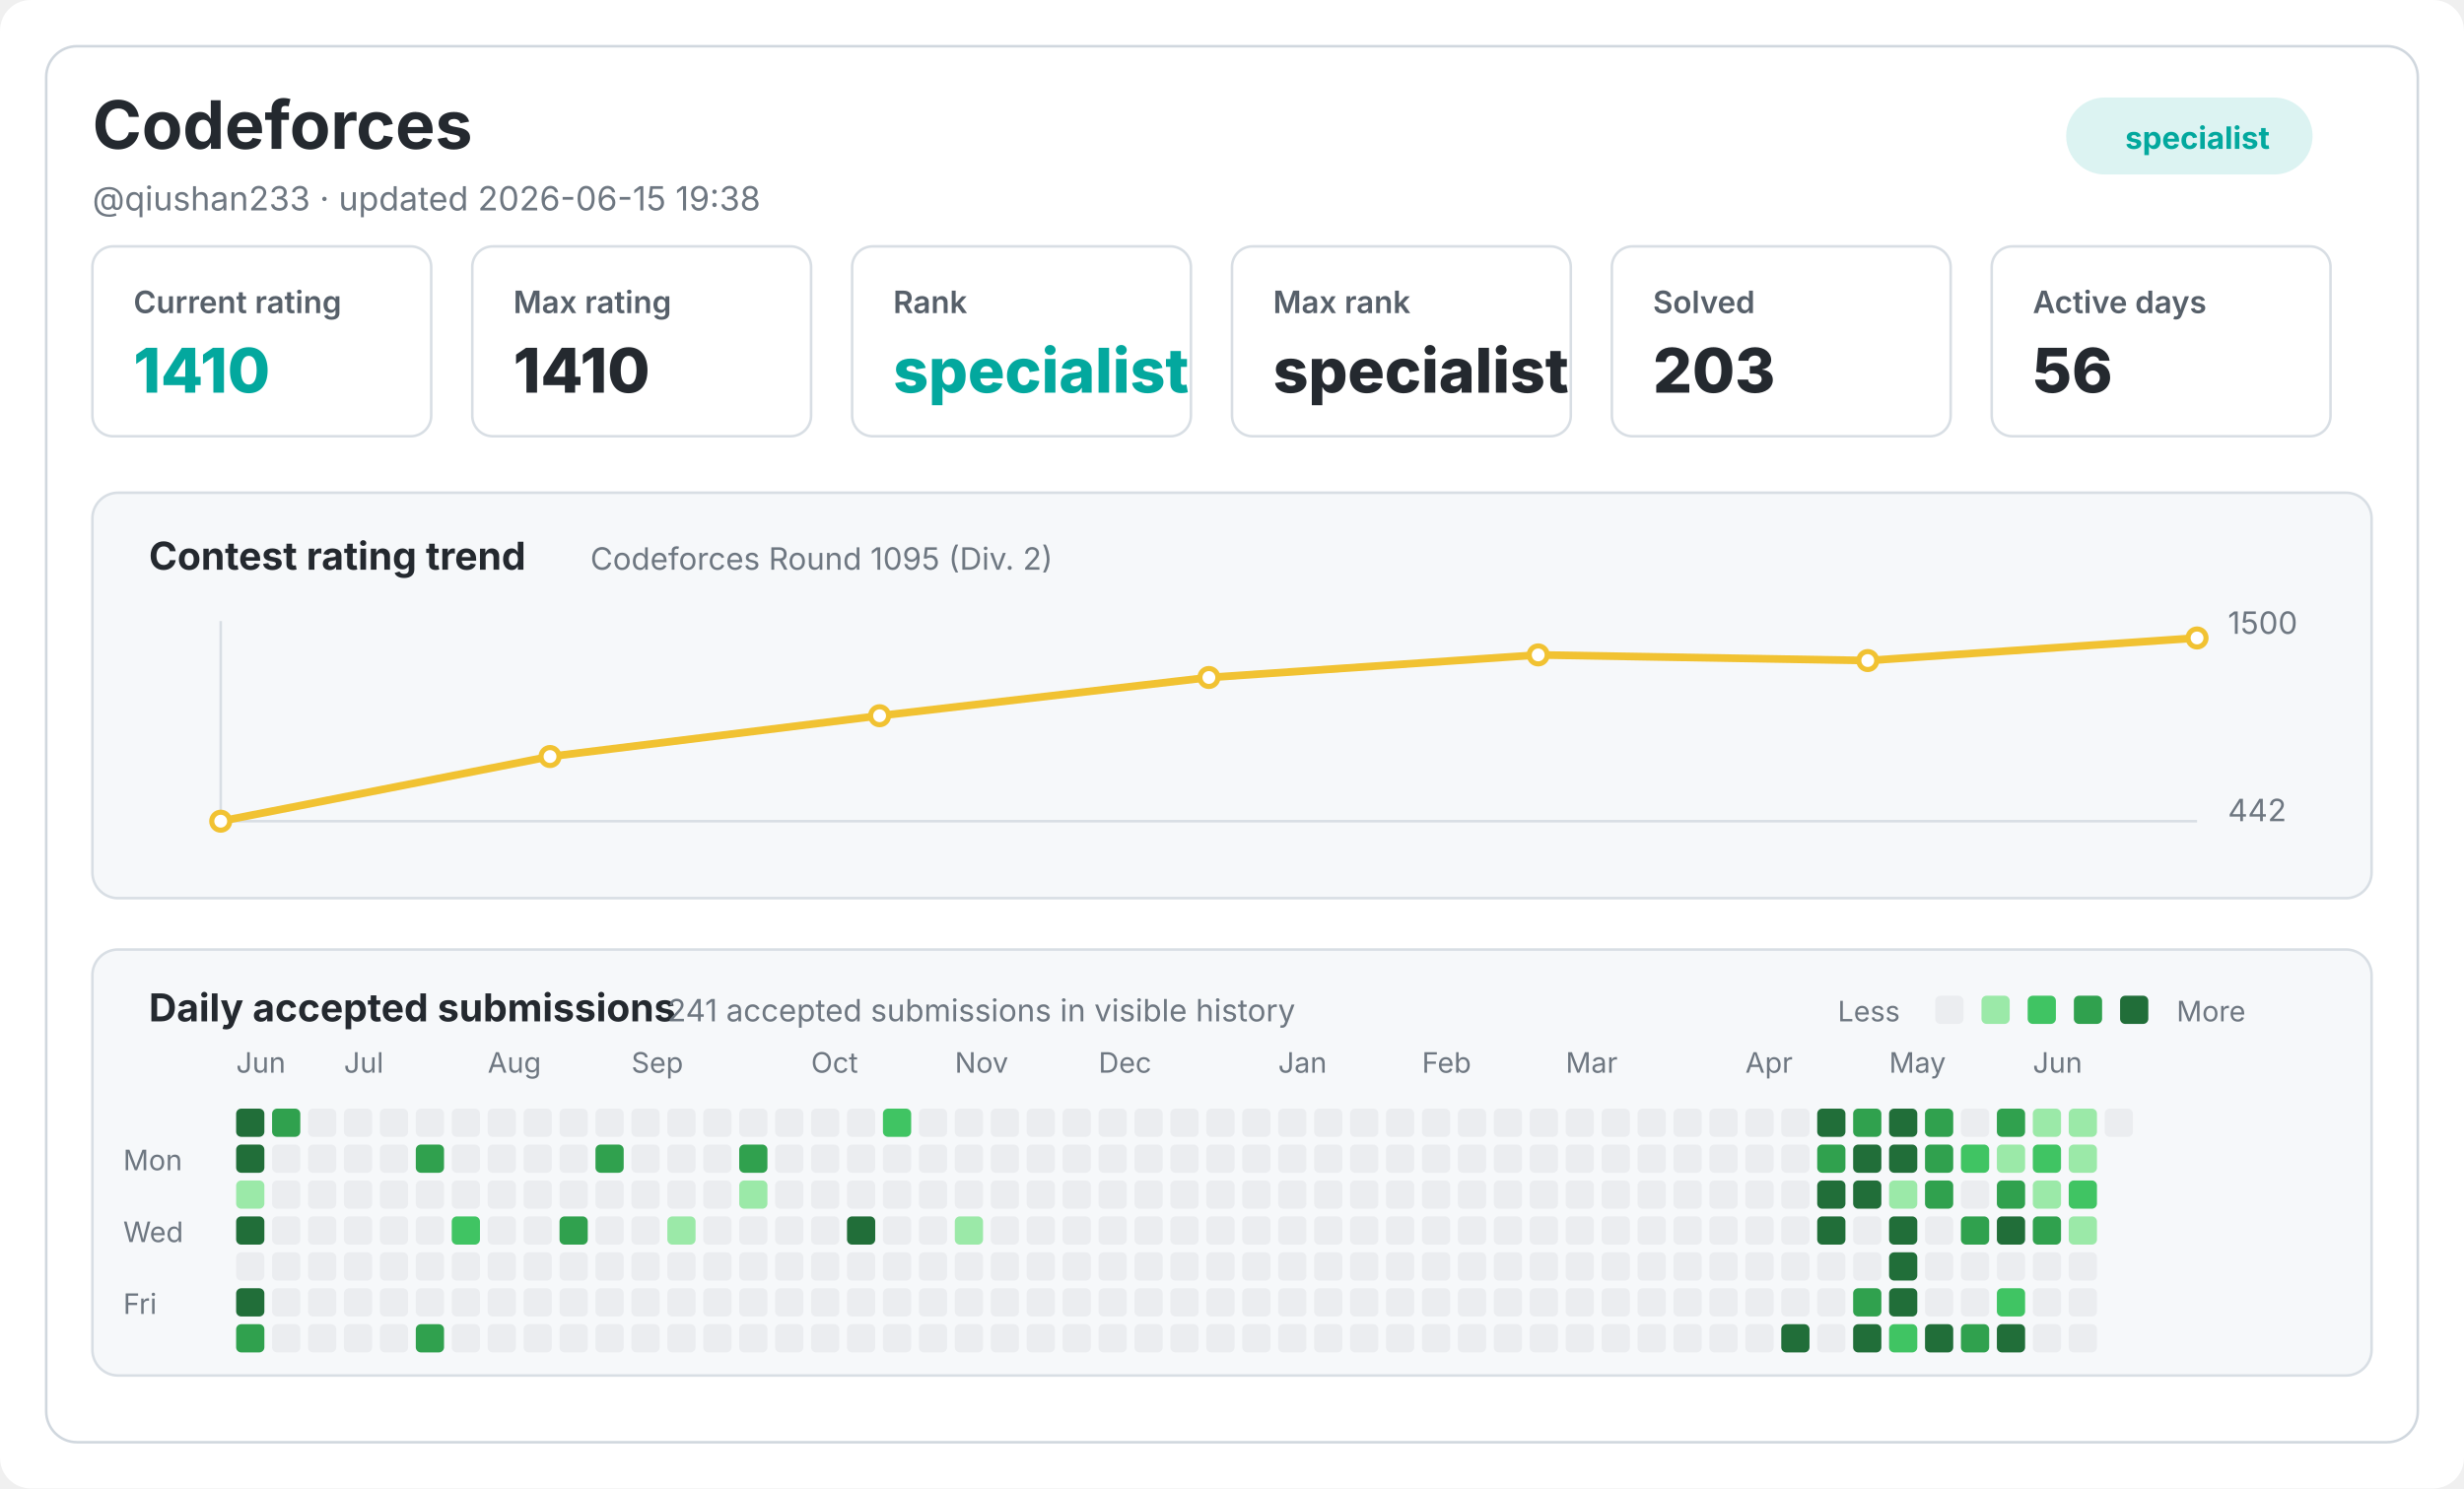
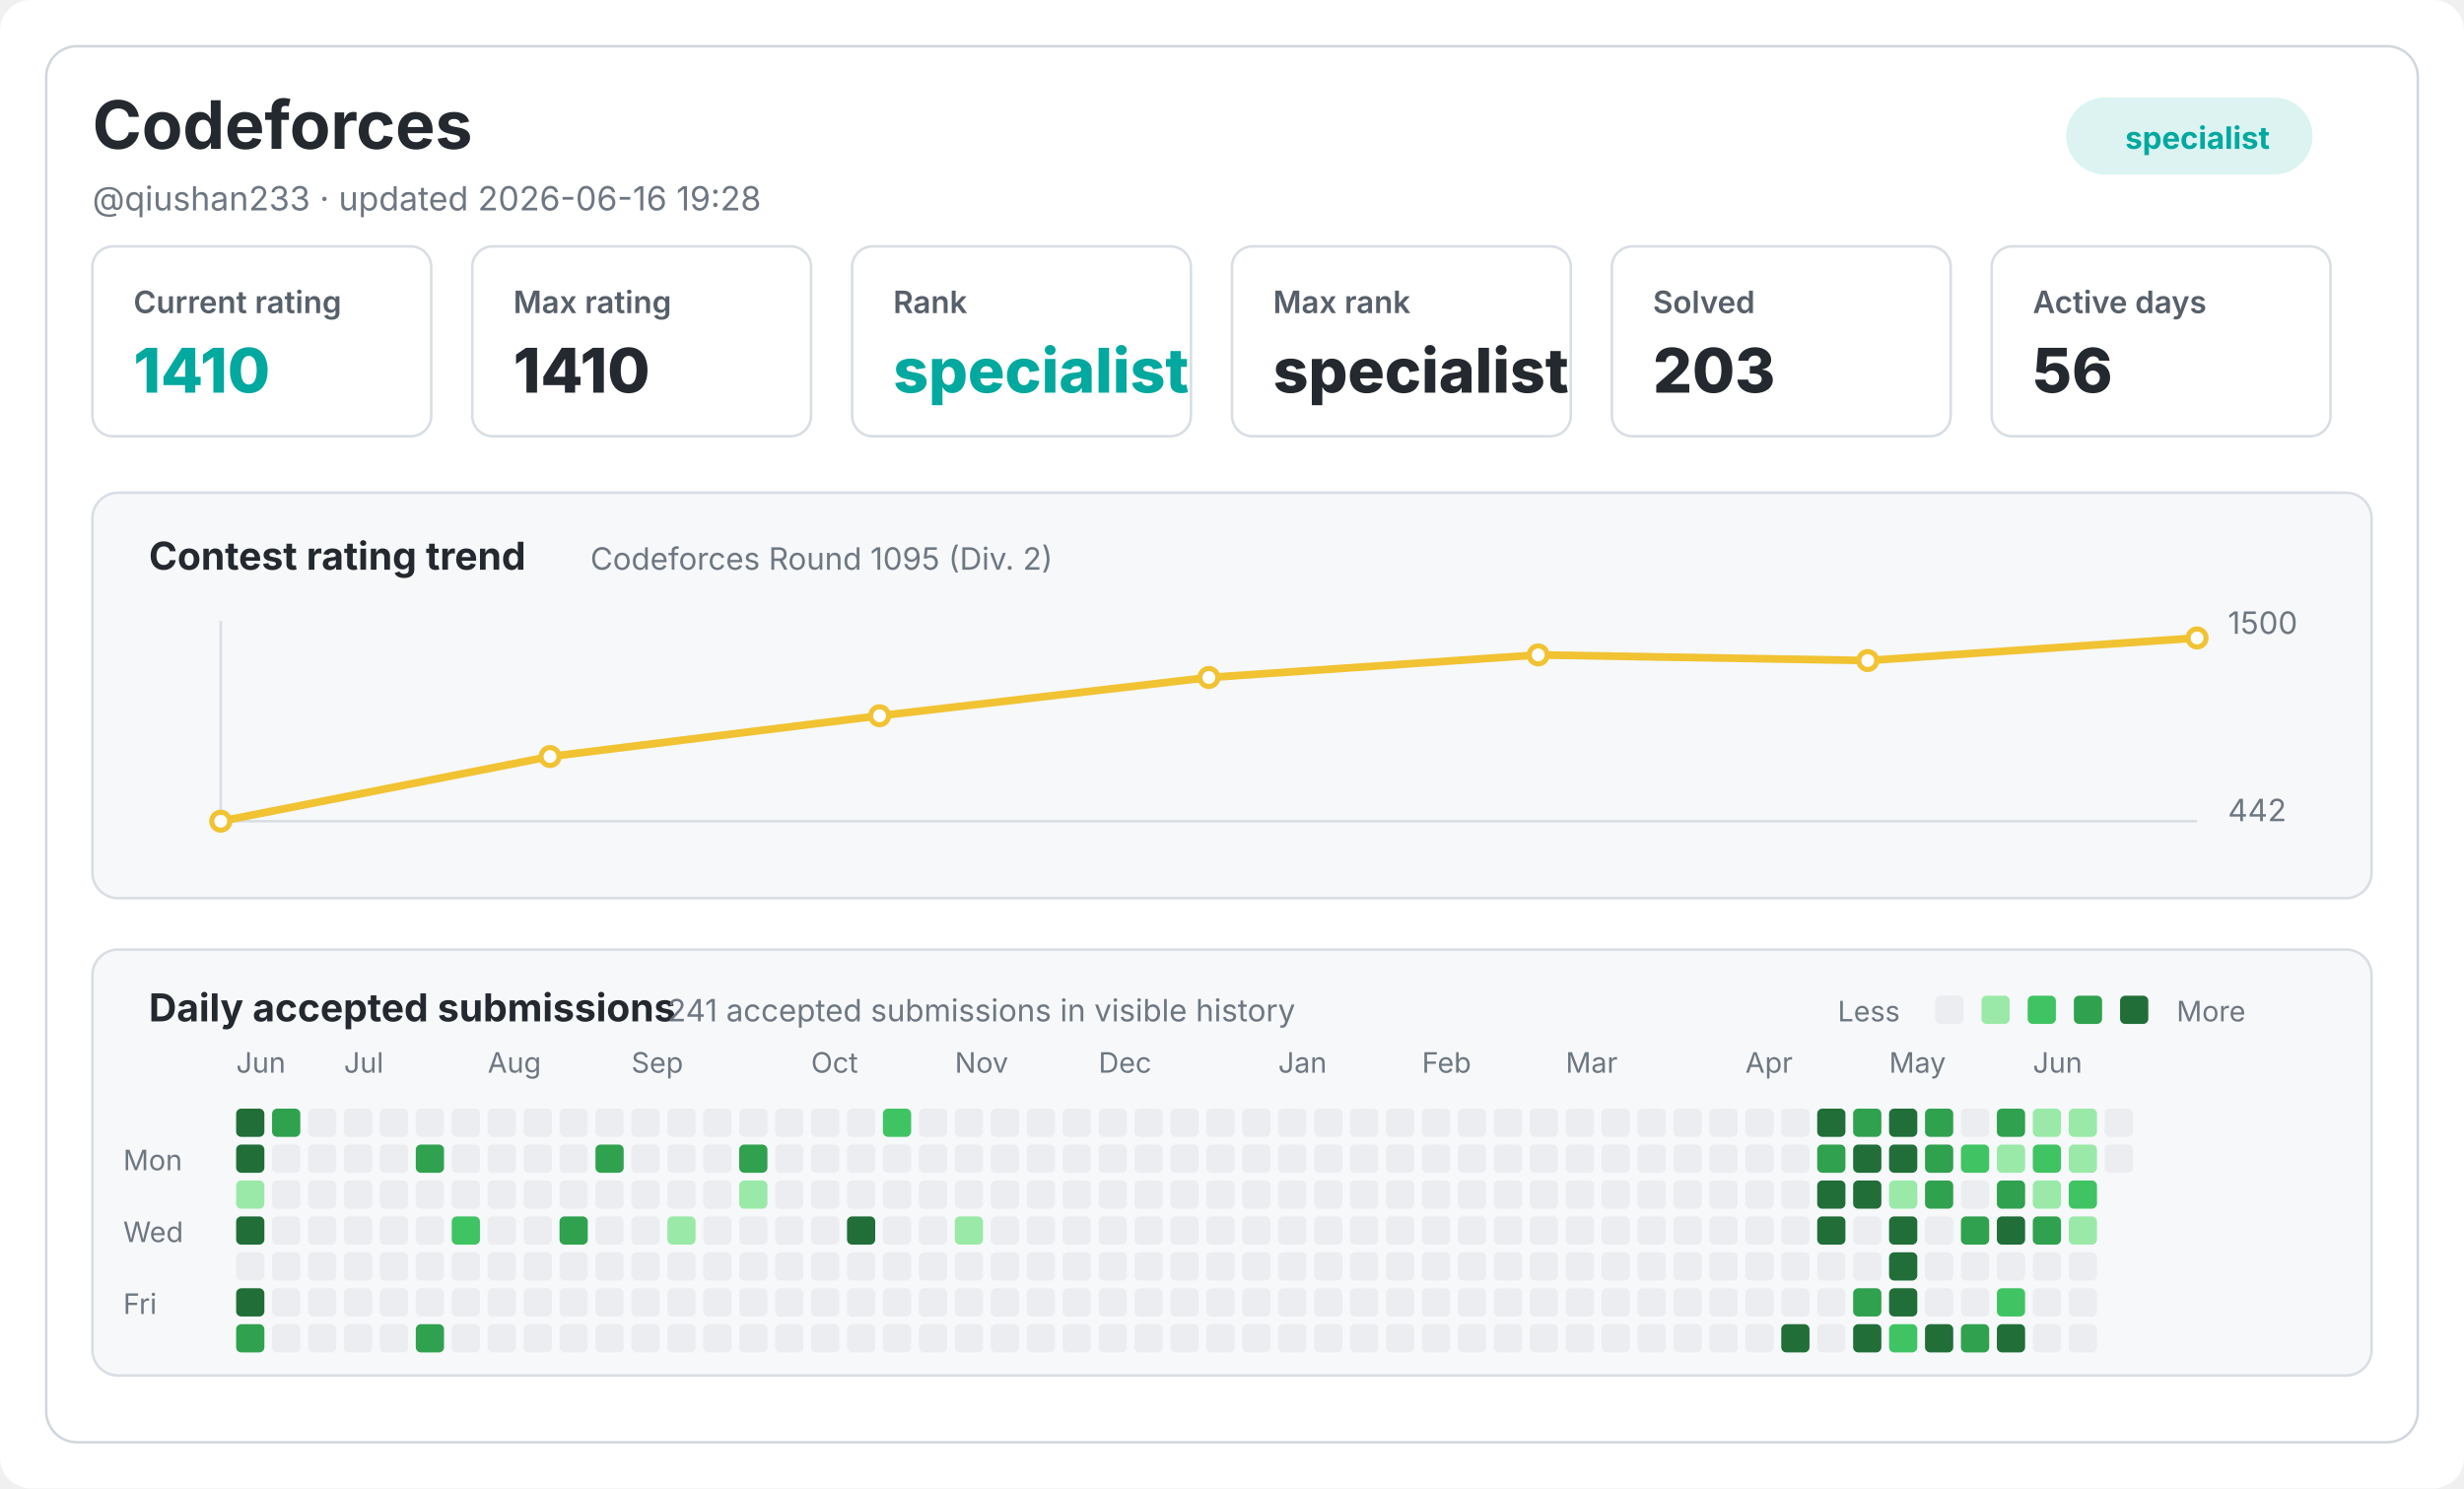
<svg xmlns="http://www.w3.org/2000/svg" width="960" height="580" viewBox="0 0 960 580" role="img" aria-label="Codeforces statistics for qiushan233">
  <style>
  .bg { fill: #ffffff; }
  .shell { fill: #ffffff; stroke: #d0d7de; }
  .soft { fill: #f6f8fa; stroke: #d8dee4; }
  .metric-card { fill: #ffffff; stroke: #d8dee4; }
  .title { font: 700 26px -apple-system,BlinkMacSystemFont,"Segoe UI",sans-serif; fill: #24292f; }
  .subtitle { font: 13px -apple-system,BlinkMacSystemFont,"Segoe UI",sans-serif; fill: #6e7781; }
  .section-title { font: 700 15px -apple-system,BlinkMacSystemFont,"Segoe UI",sans-serif; fill: #24292f; }
  .metric-label { font: 600 12px -apple-system,BlinkMacSystemFont,"Segoe UI",sans-serif; fill: #57606a; }
  .metric-value { font: 800 24px -apple-system,BlinkMacSystemFont,"Segoe UI",sans-serif; fill: #24292f; }
  .muted { font: 12px -apple-system,BlinkMacSystemFont,"Segoe UI",sans-serif; fill: #6e7781; }
  .small { font-size: 11px; }
  .rank { fill: #03a89e; }
  .grid { stroke: #d8dee4; stroke-width: 1; }
  .badge-bg { fill: #03a89e; opacity: 0.14; }
  .badge-text { font: 700 12px -apple-system,BlinkMacSystemFont,"Segoe UI",sans-serif; fill: #03a89e; }
  .heat-cell { cursor: default; transition: stroke 0.12s ease, stroke-width 0.12s ease; }
  .heat-cell:hover { stroke: #0969da; stroke-width: 1.5; }
</style>
  <rect class="bg" width="960" height="580" rx="12" />
  <rect class="shell" x="18" y="18" width="924" height="544" rx="12" />
  <text x="36" y="58" class="title">Codeforces</text>
-   <text x="36" y="82" class="subtitle">@qiushan233 · updated 2026-06-15 19:38</text>
+   <text x="36" y="82" class="subtitle">@qiushan233 · updated 2026-06-16 19:28</text>
  <rect x="805" y="38" width="96" height="30" rx="15" class="badge-bg" />
  <text x="828" y="58" class="badge-text">specialist</text>
  <rect x="36" y="96" width="132" height="74" rx="8" class="metric-card" />
  <text x="52" y="122" class="metric-label">Current rating</text>
  <text x="52" y="153" class="metric-value rank">1410</text>
  <rect x="184" y="96" width="132" height="74" rx="8" class="metric-card" />
  <text x="200" y="122" class="metric-label">Max rating</text>
  <text x="200" y="153" class="metric-value">1410</text>
  <rect x="332" y="96" width="132" height="74" rx="8" class="metric-card" />
  <text x="348" y="122" class="metric-label">Rank</text>
  <text x="348" y="153" class="metric-value rank">specialist</text>
  <rect x="480" y="96" width="132" height="74" rx="8" class="metric-card" />
  <text x="496" y="122" class="metric-label">Max rank</text>
  <text x="496" y="153" class="metric-value">specialist</text>
  <rect x="628" y="96" width="132" height="74" rx="8" class="metric-card" />
  <text x="644" y="122" class="metric-label">Solved</text>
  <text x="644" y="153" class="metric-value">203</text>
  <rect x="776" y="96" width="132" height="74" rx="8" class="metric-card" />
  <text x="792" y="122" class="metric-label">Active days</text>
  <text x="792" y="153" class="metric-value">56</text>
  <rect class="soft" x="36" y="192" width="888" height="158" rx="10" />
  <text x="58" y="222" class="section-title">Contest rating trend</text>
  <text x="230" y="222" class="muted">Codeforces Round 1095 (Div. 2)</text>
  <line x1="86" y1="320" x2="856" y2="320" class="grid" />
  <line x1="86" y1="242" x2="86" y2="320" class="grid" />
  <text x="868" y="247" class="muted">1500</text>
  <text x="868" y="320" class="muted">442</text>
  <polyline points="86.0,320.0 214.3,294.8 342.7,278.9 471.0,264.0 599.3,255.2 727.7,257.4 856.0,248.6" fill="none" stroke="#f1c232" stroke-width="3" stroke-linecap="round" stroke-linejoin="round" />
  <circle cx="86.0" cy="320.0" r="3.5" fill="#fff" stroke="#f1c232" stroke-width="2" />
  <circle cx="214.3" cy="294.8" r="3.5" fill="#fff" stroke="#f1c232" stroke-width="2" />
  <circle cx="342.7" cy="278.9" r="3.5" fill="#fff" stroke="#f1c232" stroke-width="2" />
  <circle cx="471.0" cy="264.0" r="3.5" fill="#fff" stroke="#f1c232" stroke-width="2" />
  <circle cx="599.3" cy="255.2" r="3.5" fill="#fff" stroke="#f1c232" stroke-width="2" />
  <circle cx="727.7" cy="257.4" r="3.5" fill="#fff" stroke="#f1c232" stroke-width="2" />
  <circle cx="856.0" cy="248.6" r="3.5" fill="#fff" stroke="#f1c232" stroke-width="2" />
  <rect class="soft" x="36" y="370" width="888" height="166" rx="10" />
  <text x="58" y="398" class="section-title">Daily accepted submissions</text>
  <text x="260" y="398" class="muted">241 accepted submissions in visible history</text>
  <text x="92" y="418" class="muted small">Jun</text>
  <text x="134" y="418" class="muted small">Jul</text>
  <text x="190" y="418" class="muted small">Aug</text>
  <text x="246" y="418" class="muted small">Sep</text>
  <text x="316" y="418" class="muted small">Oct</text>
  <text x="372" y="418" class="muted small">Nov</text>
  <text x="428" y="418" class="muted small">Dec</text>
  <text x="498" y="418" class="muted small">Jan</text>
  <text x="554" y="418" class="muted small">Feb</text>
  <text x="610" y="418" class="muted small">Mar</text>
  <text x="680" y="418" class="muted small">Apr</text>
  <text x="736" y="418" class="muted small">May</text>
  <text x="792" y="418" class="muted small">Jun</text>
  <text x="48" y="456" class="muted small">Mon</text>
  <text x="48" y="484" class="muted small">Wed</text>
  <text x="48" y="512" class="muted small">Fri</text>
  <rect class="heat-cell" x="92" y="432" width="11" height="11" rx="2" fill="#216e39" />
  <rect class="heat-cell" x="92" y="446" width="11" height="11" rx="2" fill="#216e39" />
  <rect class="heat-cell" x="92" y="460" width="11" height="11" rx="2" fill="#9be9a8" />
  <rect class="heat-cell" x="92" y="474" width="11" height="11" rx="2" fill="#216e39" />
  <rect class="heat-cell" x="92" y="488" width="11" height="11" rx="2" fill="#ebedf0" />
  <rect class="heat-cell" x="92" y="502" width="11" height="11" rx="2" fill="#216e39" />
  <rect class="heat-cell" x="92" y="516" width="11" height="11" rx="2" fill="#30a14e" />
  <rect class="heat-cell" x="106" y="432" width="11" height="11" rx="2" fill="#30a14e" />
  <rect class="heat-cell" x="106" y="446" width="11" height="11" rx="2" fill="#ebedf0" />
  <rect class="heat-cell" x="106" y="460" width="11" height="11" rx="2" fill="#ebedf0" />
  <rect class="heat-cell" x="106" y="474" width="11" height="11" rx="2" fill="#ebedf0" />
  <rect class="heat-cell" x="106" y="488" width="11" height="11" rx="2" fill="#ebedf0" />
  <rect class="heat-cell" x="106" y="502" width="11" height="11" rx="2" fill="#ebedf0" />
  <rect class="heat-cell" x="106" y="516" width="11" height="11" rx="2" fill="#ebedf0" />
  <rect class="heat-cell" x="120" y="432" width="11" height="11" rx="2" fill="#ebedf0" />
  <rect class="heat-cell" x="120" y="446" width="11" height="11" rx="2" fill="#ebedf0" />
  <rect class="heat-cell" x="120" y="460" width="11" height="11" rx="2" fill="#ebedf0" />
  <rect class="heat-cell" x="120" y="474" width="11" height="11" rx="2" fill="#ebedf0" />
  <rect class="heat-cell" x="120" y="488" width="11" height="11" rx="2" fill="#ebedf0" />
  <rect class="heat-cell" x="120" y="502" width="11" height="11" rx="2" fill="#ebedf0" />
  <rect class="heat-cell" x="120" y="516" width="11" height="11" rx="2" fill="#ebedf0" />
  <rect class="heat-cell" x="134" y="432" width="11" height="11" rx="2" fill="#ebedf0" />
  <rect class="heat-cell" x="134" y="446" width="11" height="11" rx="2" fill="#ebedf0" />
  <rect class="heat-cell" x="134" y="460" width="11" height="11" rx="2" fill="#ebedf0" />
  <rect class="heat-cell" x="134" y="474" width="11" height="11" rx="2" fill="#ebedf0" />
  <rect class="heat-cell" x="134" y="488" width="11" height="11" rx="2" fill="#ebedf0" />
  <rect class="heat-cell" x="134" y="502" width="11" height="11" rx="2" fill="#ebedf0" />
  <rect class="heat-cell" x="134" y="516" width="11" height="11" rx="2" fill="#ebedf0" />
  <rect class="heat-cell" x="148" y="432" width="11" height="11" rx="2" fill="#ebedf0" />
  <rect class="heat-cell" x="148" y="446" width="11" height="11" rx="2" fill="#ebedf0" />
  <rect class="heat-cell" x="148" y="460" width="11" height="11" rx="2" fill="#ebedf0" />
  <rect class="heat-cell" x="148" y="474" width="11" height="11" rx="2" fill="#ebedf0" />
  <rect class="heat-cell" x="148" y="488" width="11" height="11" rx="2" fill="#ebedf0" />
  <rect class="heat-cell" x="148" y="502" width="11" height="11" rx="2" fill="#ebedf0" />
  <rect class="heat-cell" x="148" y="516" width="11" height="11" rx="2" fill="#ebedf0" />
  <rect class="heat-cell" x="162" y="432" width="11" height="11" rx="2" fill="#ebedf0" />
  <rect class="heat-cell" x="162" y="446" width="11" height="11" rx="2" fill="#30a14e" />
  <rect class="heat-cell" x="162" y="460" width="11" height="11" rx="2" fill="#ebedf0" />
  <rect class="heat-cell" x="162" y="474" width="11" height="11" rx="2" fill="#ebedf0" />
  <rect class="heat-cell" x="162" y="488" width="11" height="11" rx="2" fill="#ebedf0" />
  <rect class="heat-cell" x="162" y="502" width="11" height="11" rx="2" fill="#ebedf0" />
  <rect class="heat-cell" x="162" y="516" width="11" height="11" rx="2" fill="#30a14e" />
  <rect class="heat-cell" x="176" y="432" width="11" height="11" rx="2" fill="#ebedf0" />
  <rect class="heat-cell" x="176" y="446" width="11" height="11" rx="2" fill="#ebedf0" />
  <rect class="heat-cell" x="176" y="460" width="11" height="11" rx="2" fill="#ebedf0" />
  <rect class="heat-cell" x="176" y="474" width="11" height="11" rx="2" fill="#40c463" />
  <rect class="heat-cell" x="176" y="488" width="11" height="11" rx="2" fill="#ebedf0" />
  <rect class="heat-cell" x="176" y="502" width="11" height="11" rx="2" fill="#ebedf0" />
  <rect class="heat-cell" x="176" y="516" width="11" height="11" rx="2" fill="#ebedf0" />
  <rect class="heat-cell" x="190" y="432" width="11" height="11" rx="2" fill="#ebedf0" />
  <rect class="heat-cell" x="190" y="446" width="11" height="11" rx="2" fill="#ebedf0" />
  <rect class="heat-cell" x="190" y="460" width="11" height="11" rx="2" fill="#ebedf0" />
  <rect class="heat-cell" x="190" y="474" width="11" height="11" rx="2" fill="#ebedf0" />
  <rect class="heat-cell" x="190" y="488" width="11" height="11" rx="2" fill="#ebedf0" />
  <rect class="heat-cell" x="190" y="502" width="11" height="11" rx="2" fill="#ebedf0" />
  <rect class="heat-cell" x="190" y="516" width="11" height="11" rx="2" fill="#ebedf0" />
  <rect class="heat-cell" x="204" y="432" width="11" height="11" rx="2" fill="#ebedf0" />
  <rect class="heat-cell" x="204" y="446" width="11" height="11" rx="2" fill="#ebedf0" />
  <rect class="heat-cell" x="204" y="460" width="11" height="11" rx="2" fill="#ebedf0" />
  <rect class="heat-cell" x="204" y="474" width="11" height="11" rx="2" fill="#ebedf0" />
  <rect class="heat-cell" x="204" y="488" width="11" height="11" rx="2" fill="#ebedf0" />
  <rect class="heat-cell" x="204" y="502" width="11" height="11" rx="2" fill="#ebedf0" />
  <rect class="heat-cell" x="204" y="516" width="11" height="11" rx="2" fill="#ebedf0" />
  <rect class="heat-cell" x="218" y="432" width="11" height="11" rx="2" fill="#ebedf0" />
  <rect class="heat-cell" x="218" y="446" width="11" height="11" rx="2" fill="#ebedf0" />
  <rect class="heat-cell" x="218" y="460" width="11" height="11" rx="2" fill="#ebedf0" />
  <rect class="heat-cell" x="218" y="474" width="11" height="11" rx="2" fill="#30a14e" />
  <rect class="heat-cell" x="218" y="488" width="11" height="11" rx="2" fill="#ebedf0" />
  <rect class="heat-cell" x="218" y="502" width="11" height="11" rx="2" fill="#ebedf0" />
  <rect class="heat-cell" x="218" y="516" width="11" height="11" rx="2" fill="#ebedf0" />
  <rect class="heat-cell" x="232" y="432" width="11" height="11" rx="2" fill="#ebedf0" />
  <rect class="heat-cell" x="232" y="446" width="11" height="11" rx="2" fill="#30a14e" />
  <rect class="heat-cell" x="232" y="460" width="11" height="11" rx="2" fill="#ebedf0" />
  <rect class="heat-cell" x="232" y="474" width="11" height="11" rx="2" fill="#ebedf0" />
  <rect class="heat-cell" x="232" y="488" width="11" height="11" rx="2" fill="#ebedf0" />
  <rect class="heat-cell" x="232" y="502" width="11" height="11" rx="2" fill="#ebedf0" />
  <rect class="heat-cell" x="232" y="516" width="11" height="11" rx="2" fill="#ebedf0" />
  <rect class="heat-cell" x="246" y="432" width="11" height="11" rx="2" fill="#ebedf0" />
  <rect class="heat-cell" x="246" y="446" width="11" height="11" rx="2" fill="#ebedf0" />
  <rect class="heat-cell" x="246" y="460" width="11" height="11" rx="2" fill="#ebedf0" />
  <rect class="heat-cell" x="246" y="474" width="11" height="11" rx="2" fill="#ebedf0" />
  <rect class="heat-cell" x="246" y="488" width="11" height="11" rx="2" fill="#ebedf0" />
  <rect class="heat-cell" x="246" y="502" width="11" height="11" rx="2" fill="#ebedf0" />
  <rect class="heat-cell" x="246" y="516" width="11" height="11" rx="2" fill="#ebedf0" />
  <rect class="heat-cell" x="260" y="432" width="11" height="11" rx="2" fill="#ebedf0" />
  <rect class="heat-cell" x="260" y="446" width="11" height="11" rx="2" fill="#ebedf0" />
  <rect class="heat-cell" x="260" y="460" width="11" height="11" rx="2" fill="#ebedf0" />
  <rect class="heat-cell" x="260" y="474" width="11" height="11" rx="2" fill="#9be9a8" />
  <rect class="heat-cell" x="260" y="488" width="11" height="11" rx="2" fill="#ebedf0" />
  <rect class="heat-cell" x="260" y="502" width="11" height="11" rx="2" fill="#ebedf0" />
  <rect class="heat-cell" x="260" y="516" width="11" height="11" rx="2" fill="#ebedf0" />
  <rect class="heat-cell" x="274" y="432" width="11" height="11" rx="2" fill="#ebedf0" />
  <rect class="heat-cell" x="274" y="446" width="11" height="11" rx="2" fill="#ebedf0" />
  <rect class="heat-cell" x="274" y="460" width="11" height="11" rx="2" fill="#ebedf0" />
  <rect class="heat-cell" x="274" y="474" width="11" height="11" rx="2" fill="#ebedf0" />
  <rect class="heat-cell" x="274" y="488" width="11" height="11" rx="2" fill="#ebedf0" />
  <rect class="heat-cell" x="274" y="502" width="11" height="11" rx="2" fill="#ebedf0" />
  <rect class="heat-cell" x="274" y="516" width="11" height="11" rx="2" fill="#ebedf0" />
  <rect class="heat-cell" x="288" y="432" width="11" height="11" rx="2" fill="#ebedf0" />
  <rect class="heat-cell" x="288" y="446" width="11" height="11" rx="2" fill="#30a14e" />
  <rect class="heat-cell" x="288" y="460" width="11" height="11" rx="2" fill="#9be9a8" />
  <rect class="heat-cell" x="288" y="474" width="11" height="11" rx="2" fill="#ebedf0" />
  <rect class="heat-cell" x="288" y="488" width="11" height="11" rx="2" fill="#ebedf0" />
  <rect class="heat-cell" x="288" y="502" width="11" height="11" rx="2" fill="#ebedf0" />
  <rect class="heat-cell" x="288" y="516" width="11" height="11" rx="2" fill="#ebedf0" />
  <rect class="heat-cell" x="302" y="432" width="11" height="11" rx="2" fill="#ebedf0" />
  <rect class="heat-cell" x="302" y="446" width="11" height="11" rx="2" fill="#ebedf0" />
  <rect class="heat-cell" x="302" y="460" width="11" height="11" rx="2" fill="#ebedf0" />
  <rect class="heat-cell" x="302" y="474" width="11" height="11" rx="2" fill="#ebedf0" />
  <rect class="heat-cell" x="302" y="488" width="11" height="11" rx="2" fill="#ebedf0" />
  <rect class="heat-cell" x="302" y="502" width="11" height="11" rx="2" fill="#ebedf0" />
  <rect class="heat-cell" x="302" y="516" width="11" height="11" rx="2" fill="#ebedf0" />
  <rect class="heat-cell" x="316" y="432" width="11" height="11" rx="2" fill="#ebedf0" />
  <rect class="heat-cell" x="316" y="446" width="11" height="11" rx="2" fill="#ebedf0" />
  <rect class="heat-cell" x="316" y="460" width="11" height="11" rx="2" fill="#ebedf0" />
  <rect class="heat-cell" x="316" y="474" width="11" height="11" rx="2" fill="#ebedf0" />
  <rect class="heat-cell" x="316" y="488" width="11" height="11" rx="2" fill="#ebedf0" />
  <rect class="heat-cell" x="316" y="502" width="11" height="11" rx="2" fill="#ebedf0" />
  <rect class="heat-cell" x="316" y="516" width="11" height="11" rx="2" fill="#ebedf0" />
  <rect class="heat-cell" x="330" y="432" width="11" height="11" rx="2" fill="#ebedf0" />
  <rect class="heat-cell" x="330" y="446" width="11" height="11" rx="2" fill="#ebedf0" />
  <rect class="heat-cell" x="330" y="460" width="11" height="11" rx="2" fill="#ebedf0" />
  <rect class="heat-cell" x="330" y="474" width="11" height="11" rx="2" fill="#216e39" />
  <rect class="heat-cell" x="330" y="488" width="11" height="11" rx="2" fill="#ebedf0" />
  <rect class="heat-cell" x="330" y="502" width="11" height="11" rx="2" fill="#ebedf0" />
  <rect class="heat-cell" x="330" y="516" width="11" height="11" rx="2" fill="#ebedf0" />
  <rect class="heat-cell" x="344" y="432" width="11" height="11" rx="2" fill="#40c463" />
  <rect class="heat-cell" x="344" y="446" width="11" height="11" rx="2" fill="#ebedf0" />
  <rect class="heat-cell" x="344" y="460" width="11" height="11" rx="2" fill="#ebedf0" />
  <rect class="heat-cell" x="344" y="474" width="11" height="11" rx="2" fill="#ebedf0" />
  <rect class="heat-cell" x="344" y="488" width="11" height="11" rx="2" fill="#ebedf0" />
  <rect class="heat-cell" x="344" y="502" width="11" height="11" rx="2" fill="#ebedf0" />
  <rect class="heat-cell" x="344" y="516" width="11" height="11" rx="2" fill="#ebedf0" />
  <rect class="heat-cell" x="358" y="432" width="11" height="11" rx="2" fill="#ebedf0" />
  <rect class="heat-cell" x="358" y="446" width="11" height="11" rx="2" fill="#ebedf0" />
  <rect class="heat-cell" x="358" y="460" width="11" height="11" rx="2" fill="#ebedf0" />
  <rect class="heat-cell" x="358" y="474" width="11" height="11" rx="2" fill="#ebedf0" />
  <rect class="heat-cell" x="358" y="488" width="11" height="11" rx="2" fill="#ebedf0" />
  <rect class="heat-cell" x="358" y="502" width="11" height="11" rx="2" fill="#ebedf0" />
  <rect class="heat-cell" x="358" y="516" width="11" height="11" rx="2" fill="#ebedf0" />
  <rect class="heat-cell" x="372" y="432" width="11" height="11" rx="2" fill="#ebedf0" />
  <rect class="heat-cell" x="372" y="446" width="11" height="11" rx="2" fill="#ebedf0" />
  <rect class="heat-cell" x="372" y="460" width="11" height="11" rx="2" fill="#ebedf0" />
  <rect class="heat-cell" x="372" y="474" width="11" height="11" rx="2" fill="#9be9a8" />
  <rect class="heat-cell" x="372" y="488" width="11" height="11" rx="2" fill="#ebedf0" />
  <rect class="heat-cell" x="372" y="502" width="11" height="11" rx="2" fill="#ebedf0" />
  <rect class="heat-cell" x="372" y="516" width="11" height="11" rx="2" fill="#ebedf0" />
  <rect class="heat-cell" x="386" y="432" width="11" height="11" rx="2" fill="#ebedf0" />
  <rect class="heat-cell" x="386" y="446" width="11" height="11" rx="2" fill="#ebedf0" />
  <rect class="heat-cell" x="386" y="460" width="11" height="11" rx="2" fill="#ebedf0" />
  <rect class="heat-cell" x="386" y="474" width="11" height="11" rx="2" fill="#ebedf0" />
  <rect class="heat-cell" x="386" y="488" width="11" height="11" rx="2" fill="#ebedf0" />
  <rect class="heat-cell" x="386" y="502" width="11" height="11" rx="2" fill="#ebedf0" />
  <rect class="heat-cell" x="386" y="516" width="11" height="11" rx="2" fill="#ebedf0" />
  <rect class="heat-cell" x="400" y="432" width="11" height="11" rx="2" fill="#ebedf0" />
  <rect class="heat-cell" x="400" y="446" width="11" height="11" rx="2" fill="#ebedf0" />
  <rect class="heat-cell" x="400" y="460" width="11" height="11" rx="2" fill="#ebedf0" />
  <rect class="heat-cell" x="400" y="474" width="11" height="11" rx="2" fill="#ebedf0" />
  <rect class="heat-cell" x="400" y="488" width="11" height="11" rx="2" fill="#ebedf0" />
  <rect class="heat-cell" x="400" y="502" width="11" height="11" rx="2" fill="#ebedf0" />
  <rect class="heat-cell" x="400" y="516" width="11" height="11" rx="2" fill="#ebedf0" />
  <rect class="heat-cell" x="414" y="432" width="11" height="11" rx="2" fill="#ebedf0" />
  <rect class="heat-cell" x="414" y="446" width="11" height="11" rx="2" fill="#ebedf0" />
  <rect class="heat-cell" x="414" y="460" width="11" height="11" rx="2" fill="#ebedf0" />
  <rect class="heat-cell" x="414" y="474" width="11" height="11" rx="2" fill="#ebedf0" />
  <rect class="heat-cell" x="414" y="488" width="11" height="11" rx="2" fill="#ebedf0" />
  <rect class="heat-cell" x="414" y="502" width="11" height="11" rx="2" fill="#ebedf0" />
  <rect class="heat-cell" x="414" y="516" width="11" height="11" rx="2" fill="#ebedf0" />
  <rect class="heat-cell" x="428" y="432" width="11" height="11" rx="2" fill="#ebedf0" />
  <rect class="heat-cell" x="428" y="446" width="11" height="11" rx="2" fill="#ebedf0" />
  <rect class="heat-cell" x="428" y="460" width="11" height="11" rx="2" fill="#ebedf0" />
  <rect class="heat-cell" x="428" y="474" width="11" height="11" rx="2" fill="#ebedf0" />
  <rect class="heat-cell" x="428" y="488" width="11" height="11" rx="2" fill="#ebedf0" />
  <rect class="heat-cell" x="428" y="502" width="11" height="11" rx="2" fill="#ebedf0" />
  <rect class="heat-cell" x="428" y="516" width="11" height="11" rx="2" fill="#ebedf0" />
  <rect class="heat-cell" x="442" y="432" width="11" height="11" rx="2" fill="#ebedf0" />
  <rect class="heat-cell" x="442" y="446" width="11" height="11" rx="2" fill="#ebedf0" />
  <rect class="heat-cell" x="442" y="460" width="11" height="11" rx="2" fill="#ebedf0" />
  <rect class="heat-cell" x="442" y="474" width="11" height="11" rx="2" fill="#ebedf0" />
  <rect class="heat-cell" x="442" y="488" width="11" height="11" rx="2" fill="#ebedf0" />
  <rect class="heat-cell" x="442" y="502" width="11" height="11" rx="2" fill="#ebedf0" />
  <rect class="heat-cell" x="442" y="516" width="11" height="11" rx="2" fill="#ebedf0" />
  <rect class="heat-cell" x="456" y="432" width="11" height="11" rx="2" fill="#ebedf0" />
  <rect class="heat-cell" x="456" y="446" width="11" height="11" rx="2" fill="#ebedf0" />
  <rect class="heat-cell" x="456" y="460" width="11" height="11" rx="2" fill="#ebedf0" />
  <rect class="heat-cell" x="456" y="474" width="11" height="11" rx="2" fill="#ebedf0" />
  <rect class="heat-cell" x="456" y="488" width="11" height="11" rx="2" fill="#ebedf0" />
  <rect class="heat-cell" x="456" y="502" width="11" height="11" rx="2" fill="#ebedf0" />
  <rect class="heat-cell" x="456" y="516" width="11" height="11" rx="2" fill="#ebedf0" />
  <rect class="heat-cell" x="470" y="432" width="11" height="11" rx="2" fill="#ebedf0" />
  <rect class="heat-cell" x="470" y="446" width="11" height="11" rx="2" fill="#ebedf0" />
  <rect class="heat-cell" x="470" y="460" width="11" height="11" rx="2" fill="#ebedf0" />
  <rect class="heat-cell" x="470" y="474" width="11" height="11" rx="2" fill="#ebedf0" />
  <rect class="heat-cell" x="470" y="488" width="11" height="11" rx="2" fill="#ebedf0" />
  <rect class="heat-cell" x="470" y="502" width="11" height="11" rx="2" fill="#ebedf0" />
  <rect class="heat-cell" x="470" y="516" width="11" height="11" rx="2" fill="#ebedf0" />
  <rect class="heat-cell" x="484" y="432" width="11" height="11" rx="2" fill="#ebedf0" />
  <rect class="heat-cell" x="484" y="446" width="11" height="11" rx="2" fill="#ebedf0" />
  <rect class="heat-cell" x="484" y="460" width="11" height="11" rx="2" fill="#ebedf0" />
  <rect class="heat-cell" x="484" y="474" width="11" height="11" rx="2" fill="#ebedf0" />
  <rect class="heat-cell" x="484" y="488" width="11" height="11" rx="2" fill="#ebedf0" />
  <rect class="heat-cell" x="484" y="502" width="11" height="11" rx="2" fill="#ebedf0" />
  <rect class="heat-cell" x="484" y="516" width="11" height="11" rx="2" fill="#ebedf0" />
  <rect class="heat-cell" x="498" y="432" width="11" height="11" rx="2" fill="#ebedf0" />
  <rect class="heat-cell" x="498" y="446" width="11" height="11" rx="2" fill="#ebedf0" />
  <rect class="heat-cell" x="498" y="460" width="11" height="11" rx="2" fill="#ebedf0" />
  <rect class="heat-cell" x="498" y="474" width="11" height="11" rx="2" fill="#ebedf0" />
  <rect class="heat-cell" x="498" y="488" width="11" height="11" rx="2" fill="#ebedf0" />
  <rect class="heat-cell" x="498" y="502" width="11" height="11" rx="2" fill="#ebedf0" />
  <rect class="heat-cell" x="498" y="516" width="11" height="11" rx="2" fill="#ebedf0" />
  <rect class="heat-cell" x="512" y="432" width="11" height="11" rx="2" fill="#ebedf0" />
  <rect class="heat-cell" x="512" y="446" width="11" height="11" rx="2" fill="#ebedf0" />
  <rect class="heat-cell" x="512" y="460" width="11" height="11" rx="2" fill="#ebedf0" />
  <rect class="heat-cell" x="512" y="474" width="11" height="11" rx="2" fill="#ebedf0" />
  <rect class="heat-cell" x="512" y="488" width="11" height="11" rx="2" fill="#ebedf0" />
  <rect class="heat-cell" x="512" y="502" width="11" height="11" rx="2" fill="#ebedf0" />
  <rect class="heat-cell" x="512" y="516" width="11" height="11" rx="2" fill="#ebedf0" />
  <rect class="heat-cell" x="526" y="432" width="11" height="11" rx="2" fill="#ebedf0" />
  <rect class="heat-cell" x="526" y="446" width="11" height="11" rx="2" fill="#ebedf0" />
  <rect class="heat-cell" x="526" y="460" width="11" height="11" rx="2" fill="#ebedf0" />
  <rect class="heat-cell" x="526" y="474" width="11" height="11" rx="2" fill="#ebedf0" />
  <rect class="heat-cell" x="526" y="488" width="11" height="11" rx="2" fill="#ebedf0" />
  <rect class="heat-cell" x="526" y="502" width="11" height="11" rx="2" fill="#ebedf0" />
  <rect class="heat-cell" x="526" y="516" width="11" height="11" rx="2" fill="#ebedf0" />
  <rect class="heat-cell" x="540" y="432" width="11" height="11" rx="2" fill="#ebedf0" />
  <rect class="heat-cell" x="540" y="446" width="11" height="11" rx="2" fill="#ebedf0" />
  <rect class="heat-cell" x="540" y="460" width="11" height="11" rx="2" fill="#ebedf0" />
  <rect class="heat-cell" x="540" y="474" width="11" height="11" rx="2" fill="#ebedf0" />
  <rect class="heat-cell" x="540" y="488" width="11" height="11" rx="2" fill="#ebedf0" />
  <rect class="heat-cell" x="540" y="502" width="11" height="11" rx="2" fill="#ebedf0" />
  <rect class="heat-cell" x="540" y="516" width="11" height="11" rx="2" fill="#ebedf0" />
  <rect class="heat-cell" x="554" y="432" width="11" height="11" rx="2" fill="#ebedf0" />
  <rect class="heat-cell" x="554" y="446" width="11" height="11" rx="2" fill="#ebedf0" />
  <rect class="heat-cell" x="554" y="460" width="11" height="11" rx="2" fill="#ebedf0" />
  <rect class="heat-cell" x="554" y="474" width="11" height="11" rx="2" fill="#ebedf0" />
  <rect class="heat-cell" x="554" y="488" width="11" height="11" rx="2" fill="#ebedf0" />
  <rect class="heat-cell" x="554" y="502" width="11" height="11" rx="2" fill="#ebedf0" />
  <rect class="heat-cell" x="554" y="516" width="11" height="11" rx="2" fill="#ebedf0" />
  <rect class="heat-cell" x="568" y="432" width="11" height="11" rx="2" fill="#ebedf0" />
  <rect class="heat-cell" x="568" y="446" width="11" height="11" rx="2" fill="#ebedf0" />
  <rect class="heat-cell" x="568" y="460" width="11" height="11" rx="2" fill="#ebedf0" />
  <rect class="heat-cell" x="568" y="474" width="11" height="11" rx="2" fill="#ebedf0" />
  <rect class="heat-cell" x="568" y="488" width="11" height="11" rx="2" fill="#ebedf0" />
  <rect class="heat-cell" x="568" y="502" width="11" height="11" rx="2" fill="#ebedf0" />
  <rect class="heat-cell" x="568" y="516" width="11" height="11" rx="2" fill="#ebedf0" />
  <rect class="heat-cell" x="582" y="432" width="11" height="11" rx="2" fill="#ebedf0" />
  <rect class="heat-cell" x="582" y="446" width="11" height="11" rx="2" fill="#ebedf0" />
  <rect class="heat-cell" x="582" y="460" width="11" height="11" rx="2" fill="#ebedf0" />
  <rect class="heat-cell" x="582" y="474" width="11" height="11" rx="2" fill="#ebedf0" />
  <rect class="heat-cell" x="582" y="488" width="11" height="11" rx="2" fill="#ebedf0" />
  <rect class="heat-cell" x="582" y="502" width="11" height="11" rx="2" fill="#ebedf0" />
  <rect class="heat-cell" x="582" y="516" width="11" height="11" rx="2" fill="#ebedf0" />
  <rect class="heat-cell" x="596" y="432" width="11" height="11" rx="2" fill="#ebedf0" />
  <rect class="heat-cell" x="596" y="446" width="11" height="11" rx="2" fill="#ebedf0" />
  <rect class="heat-cell" x="596" y="460" width="11" height="11" rx="2" fill="#ebedf0" />
  <rect class="heat-cell" x="596" y="474" width="11" height="11" rx="2" fill="#ebedf0" />
  <rect class="heat-cell" x="596" y="488" width="11" height="11" rx="2" fill="#ebedf0" />
  <rect class="heat-cell" x="596" y="502" width="11" height="11" rx="2" fill="#ebedf0" />
  <rect class="heat-cell" x="596" y="516" width="11" height="11" rx="2" fill="#ebedf0" />
  <rect class="heat-cell" x="610" y="432" width="11" height="11" rx="2" fill="#ebedf0" />
  <rect class="heat-cell" x="610" y="446" width="11" height="11" rx="2" fill="#ebedf0" />
  <rect class="heat-cell" x="610" y="460" width="11" height="11" rx="2" fill="#ebedf0" />
  <rect class="heat-cell" x="610" y="474" width="11" height="11" rx="2" fill="#ebedf0" />
  <rect class="heat-cell" x="610" y="488" width="11" height="11" rx="2" fill="#ebedf0" />
  <rect class="heat-cell" x="610" y="502" width="11" height="11" rx="2" fill="#ebedf0" />
  <rect class="heat-cell" x="610" y="516" width="11" height="11" rx="2" fill="#ebedf0" />
  <rect class="heat-cell" x="624" y="432" width="11" height="11" rx="2" fill="#ebedf0" />
  <rect class="heat-cell" x="624" y="446" width="11" height="11" rx="2" fill="#ebedf0" />
  <rect class="heat-cell" x="624" y="460" width="11" height="11" rx="2" fill="#ebedf0" />
  <rect class="heat-cell" x="624" y="474" width="11" height="11" rx="2" fill="#ebedf0" />
  <rect class="heat-cell" x="624" y="488" width="11" height="11" rx="2" fill="#ebedf0" />
  <rect class="heat-cell" x="624" y="502" width="11" height="11" rx="2" fill="#ebedf0" />
  <rect class="heat-cell" x="624" y="516" width="11" height="11" rx="2" fill="#ebedf0" />
  <rect class="heat-cell" x="638" y="432" width="11" height="11" rx="2" fill="#ebedf0" />
  <rect class="heat-cell" x="638" y="446" width="11" height="11" rx="2" fill="#ebedf0" />
  <rect class="heat-cell" x="638" y="460" width="11" height="11" rx="2" fill="#ebedf0" />
  <rect class="heat-cell" x="638" y="474" width="11" height="11" rx="2" fill="#ebedf0" />
  <rect class="heat-cell" x="638" y="488" width="11" height="11" rx="2" fill="#ebedf0" />
  <rect class="heat-cell" x="638" y="502" width="11" height="11" rx="2" fill="#ebedf0" />
  <rect class="heat-cell" x="638" y="516" width="11" height="11" rx="2" fill="#ebedf0" />
  <rect class="heat-cell" x="652" y="432" width="11" height="11" rx="2" fill="#ebedf0" />
  <rect class="heat-cell" x="652" y="446" width="11" height="11" rx="2" fill="#ebedf0" />
  <rect class="heat-cell" x="652" y="460" width="11" height="11" rx="2" fill="#ebedf0" />
  <rect class="heat-cell" x="652" y="474" width="11" height="11" rx="2" fill="#ebedf0" />
  <rect class="heat-cell" x="652" y="488" width="11" height="11" rx="2" fill="#ebedf0" />
  <rect class="heat-cell" x="652" y="502" width="11" height="11" rx="2" fill="#ebedf0" />
  <rect class="heat-cell" x="652" y="516" width="11" height="11" rx="2" fill="#ebedf0" />
  <rect class="heat-cell" x="666" y="432" width="11" height="11" rx="2" fill="#ebedf0" />
  <rect class="heat-cell" x="666" y="446" width="11" height="11" rx="2" fill="#ebedf0" />
  <rect class="heat-cell" x="666" y="460" width="11" height="11" rx="2" fill="#ebedf0" />
  <rect class="heat-cell" x="666" y="474" width="11" height="11" rx="2" fill="#ebedf0" />
  <rect class="heat-cell" x="666" y="488" width="11" height="11" rx="2" fill="#ebedf0" />
  <rect class="heat-cell" x="666" y="502" width="11" height="11" rx="2" fill="#ebedf0" />
  <rect class="heat-cell" x="666" y="516" width="11" height="11" rx="2" fill="#ebedf0" />
  <rect class="heat-cell" x="680" y="432" width="11" height="11" rx="2" fill="#ebedf0" />
  <rect class="heat-cell" x="680" y="446" width="11" height="11" rx="2" fill="#ebedf0" />
  <rect class="heat-cell" x="680" y="460" width="11" height="11" rx="2" fill="#ebedf0" />
  <rect class="heat-cell" x="680" y="474" width="11" height="11" rx="2" fill="#ebedf0" />
  <rect class="heat-cell" x="680" y="488" width="11" height="11" rx="2" fill="#ebedf0" />
  <rect class="heat-cell" x="680" y="502" width="11" height="11" rx="2" fill="#ebedf0" />
  <rect class="heat-cell" x="680" y="516" width="11" height="11" rx="2" fill="#ebedf0" />
  <rect class="heat-cell" x="694" y="432" width="11" height="11" rx="2" fill="#ebedf0" />
  <rect class="heat-cell" x="694" y="446" width="11" height="11" rx="2" fill="#ebedf0" />
  <rect class="heat-cell" x="694" y="460" width="11" height="11" rx="2" fill="#ebedf0" />
  <rect class="heat-cell" x="694" y="474" width="11" height="11" rx="2" fill="#ebedf0" />
  <rect class="heat-cell" x="694" y="488" width="11" height="11" rx="2" fill="#ebedf0" />
  <rect class="heat-cell" x="694" y="502" width="11" height="11" rx="2" fill="#ebedf0" />
  <rect class="heat-cell" x="694" y="516" width="11" height="11" rx="2" fill="#216e39" />
  <rect class="heat-cell" x="708" y="432" width="11" height="11" rx="2" fill="#216e39" />
  <rect class="heat-cell" x="708" y="446" width="11" height="11" rx="2" fill="#30a14e" />
  <rect class="heat-cell" x="708" y="460" width="11" height="11" rx="2" fill="#216e39" />
  <rect class="heat-cell" x="708" y="474" width="11" height="11" rx="2" fill="#216e39" />
  <rect class="heat-cell" x="708" y="488" width="11" height="11" rx="2" fill="#ebedf0" />
  <rect class="heat-cell" x="708" y="502" width="11" height="11" rx="2" fill="#ebedf0" />
  <rect class="heat-cell" x="708" y="516" width="11" height="11" rx="2" fill="#ebedf0" />
  <rect class="heat-cell" x="722" y="432" width="11" height="11" rx="2" fill="#30a14e" />
  <rect class="heat-cell" x="722" y="446" width="11" height="11" rx="2" fill="#216e39" />
  <rect class="heat-cell" x="722" y="460" width="11" height="11" rx="2" fill="#216e39" />
  <rect class="heat-cell" x="722" y="474" width="11" height="11" rx="2" fill="#ebedf0" />
  <rect class="heat-cell" x="722" y="488" width="11" height="11" rx="2" fill="#ebedf0" />
  <rect class="heat-cell" x="722" y="502" width="11" height="11" rx="2" fill="#30a14e" />
  <rect class="heat-cell" x="722" y="516" width="11" height="11" rx="2" fill="#216e39" />
  <rect class="heat-cell" x="736" y="432" width="11" height="11" rx="2" fill="#216e39" />
  <rect class="heat-cell" x="736" y="446" width="11" height="11" rx="2" fill="#216e39" />
  <rect class="heat-cell" x="736" y="460" width="11" height="11" rx="2" fill="#9be9a8" />
  <rect class="heat-cell" x="736" y="474" width="11" height="11" rx="2" fill="#216e39" />
  <rect class="heat-cell" x="736" y="488" width="11" height="11" rx="2" fill="#216e39" />
  <rect class="heat-cell" x="736" y="502" width="11" height="11" rx="2" fill="#216e39" />
  <rect class="heat-cell" x="736" y="516" width="11" height="11" rx="2" fill="#40c463" />
  <rect class="heat-cell" x="750" y="432" width="11" height="11" rx="2" fill="#30a14e" />
  <rect class="heat-cell" x="750" y="446" width="11" height="11" rx="2" fill="#30a14e" />
  <rect class="heat-cell" x="750" y="460" width="11" height="11" rx="2" fill="#30a14e" />
  <rect class="heat-cell" x="750" y="474" width="11" height="11" rx="2" fill="#ebedf0" />
  <rect class="heat-cell" x="750" y="488" width="11" height="11" rx="2" fill="#ebedf0" />
  <rect class="heat-cell" x="750" y="502" width="11" height="11" rx="2" fill="#ebedf0" />
  <rect class="heat-cell" x="750" y="516" width="11" height="11" rx="2" fill="#216e39" />
  <rect class="heat-cell" x="764" y="432" width="11" height="11" rx="2" fill="#ebedf0" />
  <rect class="heat-cell" x="764" y="446" width="11" height="11" rx="2" fill="#40c463" />
  <rect class="heat-cell" x="764" y="460" width="11" height="11" rx="2" fill="#ebedf0" />
  <rect class="heat-cell" x="764" y="474" width="11" height="11" rx="2" fill="#30a14e" />
  <rect class="heat-cell" x="764" y="488" width="11" height="11" rx="2" fill="#ebedf0" />
  <rect class="heat-cell" x="764" y="502" width="11" height="11" rx="2" fill="#ebedf0" />
  <rect class="heat-cell" x="764" y="516" width="11" height="11" rx="2" fill="#30a14e" />
  <rect class="heat-cell" x="778" y="432" width="11" height="11" rx="2" fill="#30a14e" />
  <rect class="heat-cell" x="778" y="446" width="11" height="11" rx="2" fill="#9be9a8" />
  <rect class="heat-cell" x="778" y="460" width="11" height="11" rx="2" fill="#30a14e" />
  <rect class="heat-cell" x="778" y="474" width="11" height="11" rx="2" fill="#216e39" />
  <rect class="heat-cell" x="778" y="488" width="11" height="11" rx="2" fill="#ebedf0" />
  <rect class="heat-cell" x="778" y="502" width="11" height="11" rx="2" fill="#40c463" />
  <rect class="heat-cell" x="778" y="516" width="11" height="11" rx="2" fill="#216e39" />
  <rect class="heat-cell" x="792" y="432" width="11" height="11" rx="2" fill="#9be9a8" />
  <rect class="heat-cell" x="792" y="446" width="11" height="11" rx="2" fill="#40c463" />
  <rect class="heat-cell" x="792" y="460" width="11" height="11" rx="2" fill="#9be9a8" />
  <rect class="heat-cell" x="792" y="474" width="11" height="11" rx="2" fill="#30a14e" />
  <rect class="heat-cell" x="792" y="488" width="11" height="11" rx="2" fill="#ebedf0" />
  <rect class="heat-cell" x="792" y="502" width="11" height="11" rx="2" fill="#ebedf0" />
  <rect class="heat-cell" x="792" y="516" width="11" height="11" rx="2" fill="#ebedf0" />
  <rect class="heat-cell" x="806" y="432" width="11" height="11" rx="2" fill="#9be9a8" />
  <rect class="heat-cell" x="806" y="446" width="11" height="11" rx="2" fill="#9be9a8" />
  <rect class="heat-cell" x="806" y="460" width="11" height="11" rx="2" fill="#40c463" />
  <rect class="heat-cell" x="806" y="474" width="11" height="11" rx="2" fill="#9be9a8" />
  <rect class="heat-cell" x="806" y="488" width="11" height="11" rx="2" fill="#ebedf0" />
  <rect class="heat-cell" x="806" y="502" width="11" height="11" rx="2" fill="#ebedf0" />
  <rect class="heat-cell" x="806" y="516" width="11" height="11" rx="2" fill="#ebedf0" />
  <rect class="heat-cell" x="820" y="432" width="11" height="11" rx="2" fill="#ebedf0" />
+   <rect class="heat-cell" x="820" y="446" width="11" height="11" rx="2" fill="#ebedf0" />
  <text x="716" y="398" class="muted small">Less</text>
  <rect x="754" y="388" width="11" height="11" rx="2" fill="#ebedf0" />
  <rect x="772" y="388" width="11" height="11" rx="2" fill="#9be9a8" />
  <rect x="790" y="388" width="11" height="11" rx="2" fill="#40c463" />
  <rect x="808" y="388" width="11" height="11" rx="2" fill="#30a14e" />
  <rect x="826" y="388" width="11" height="11" rx="2" fill="#216e39" />
  <text x="848" y="398" class="muted small">More</text>
</svg>
